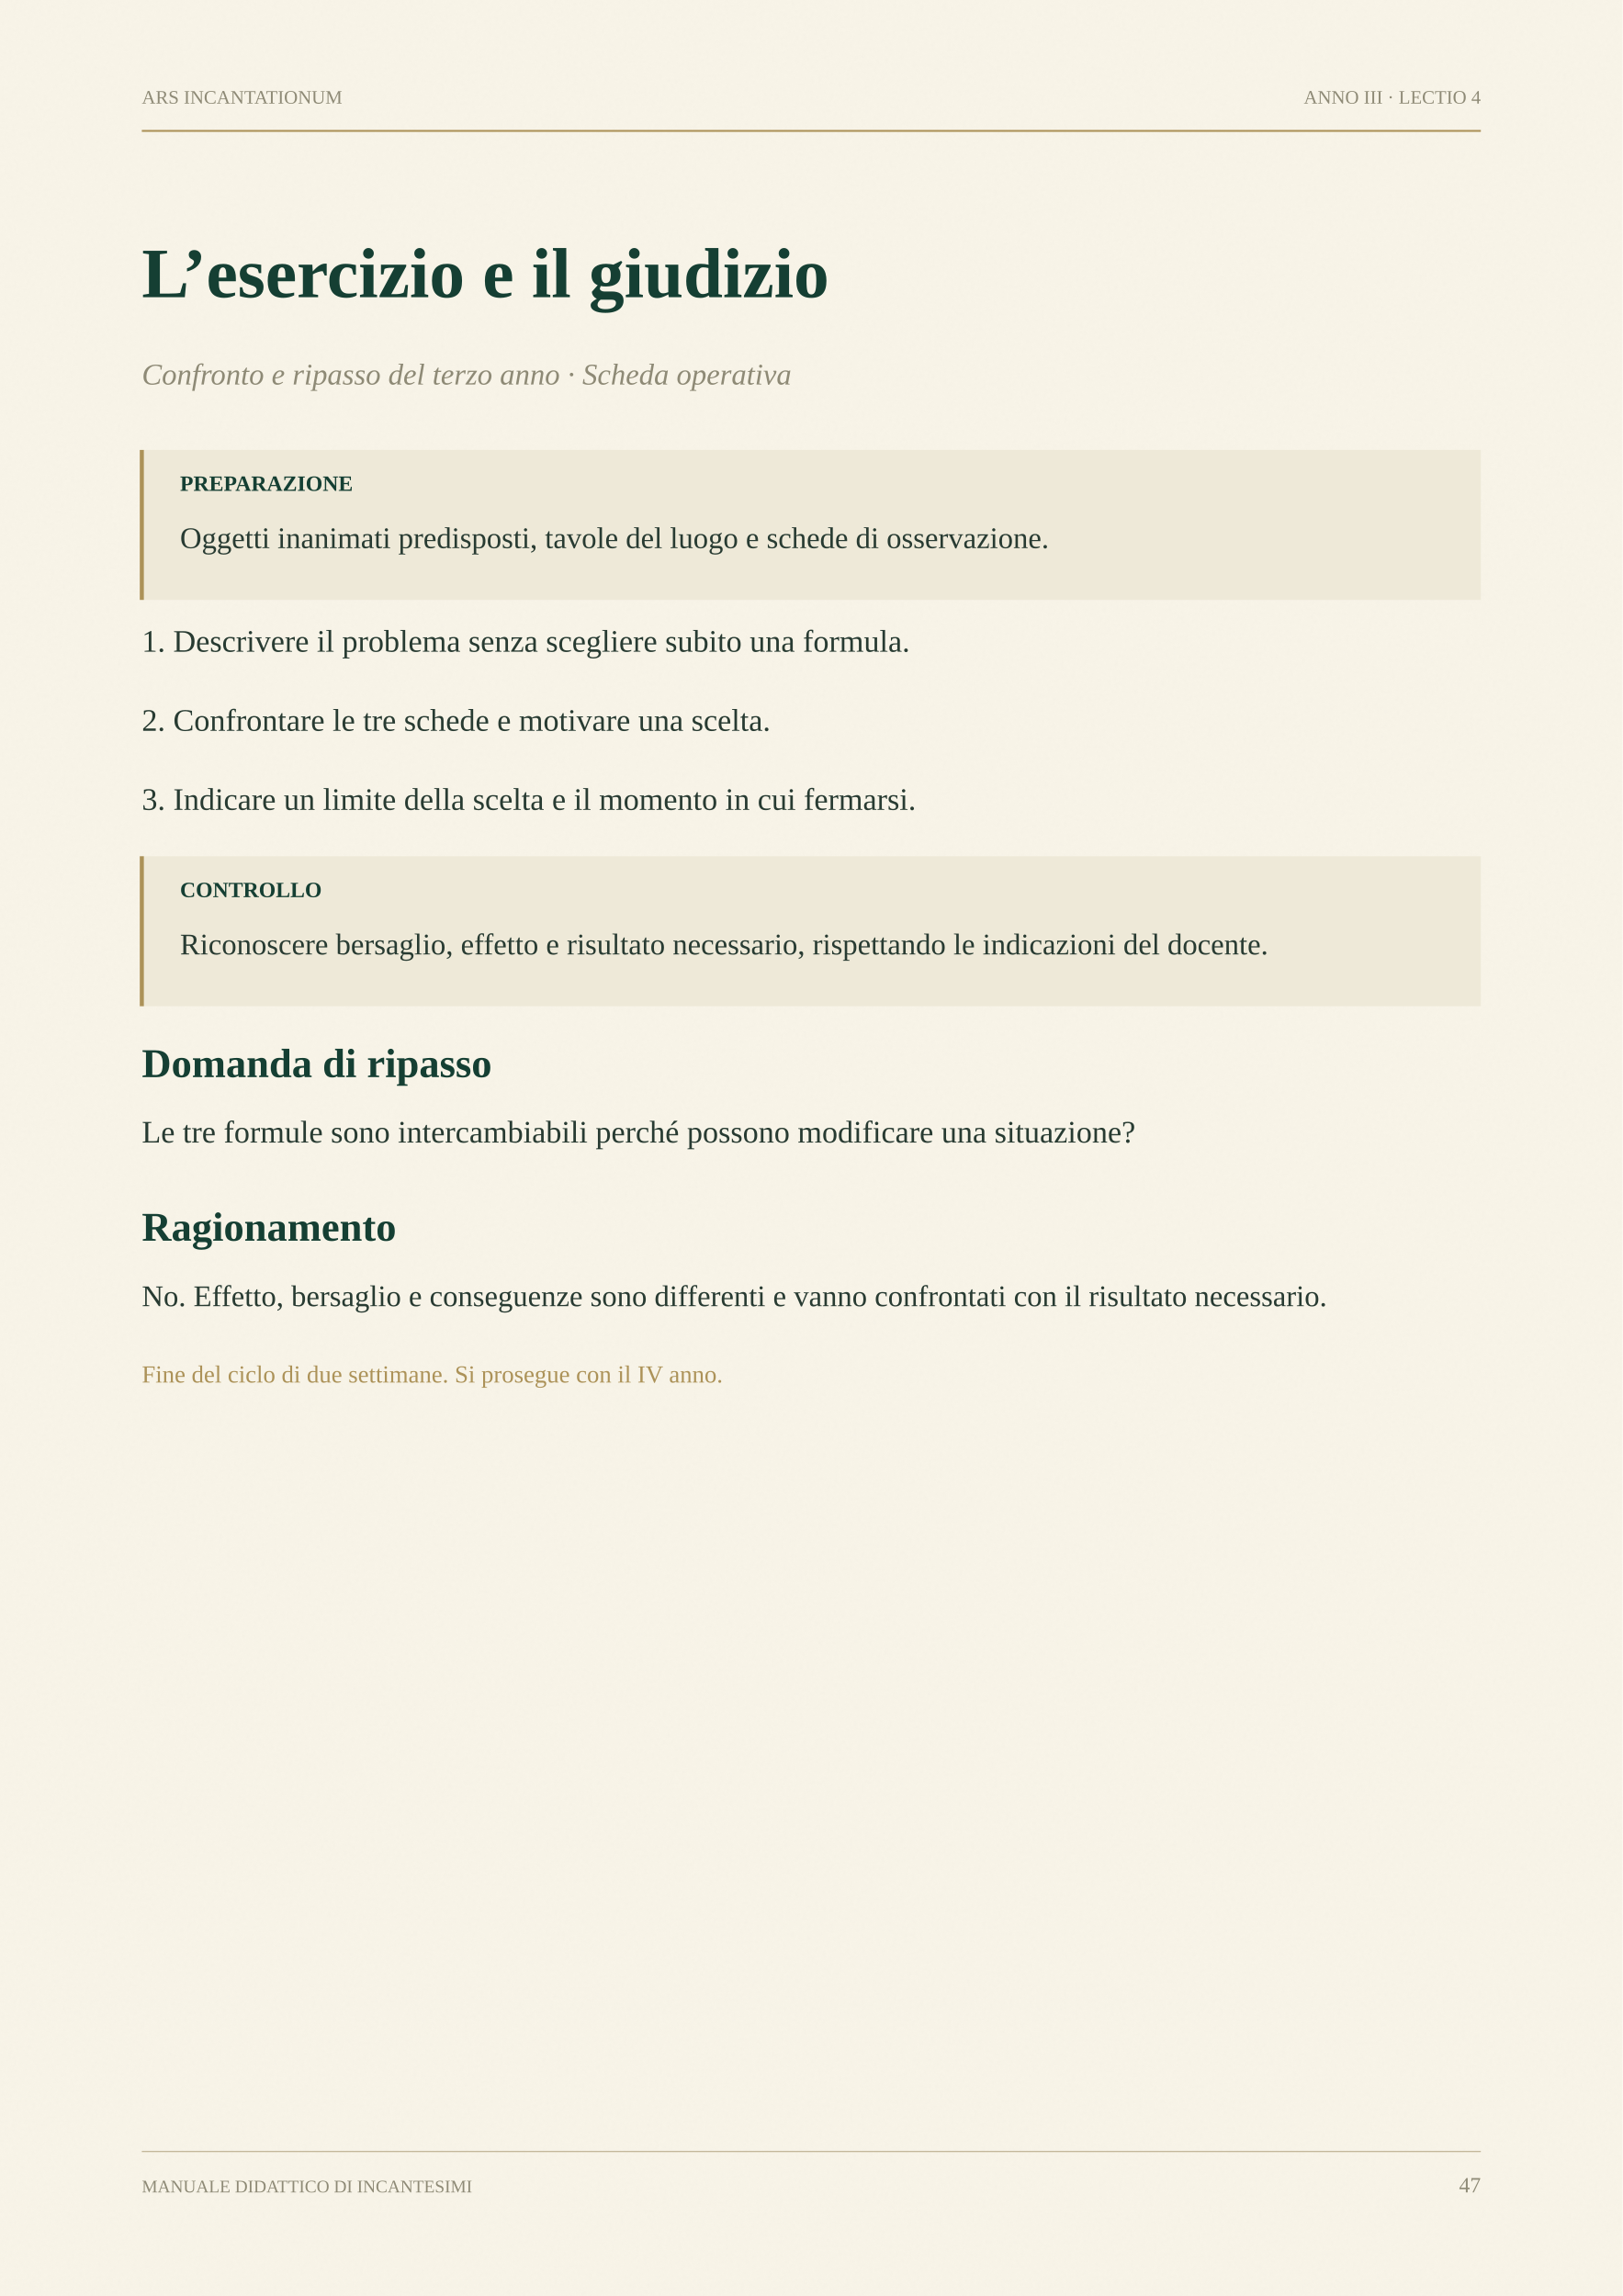
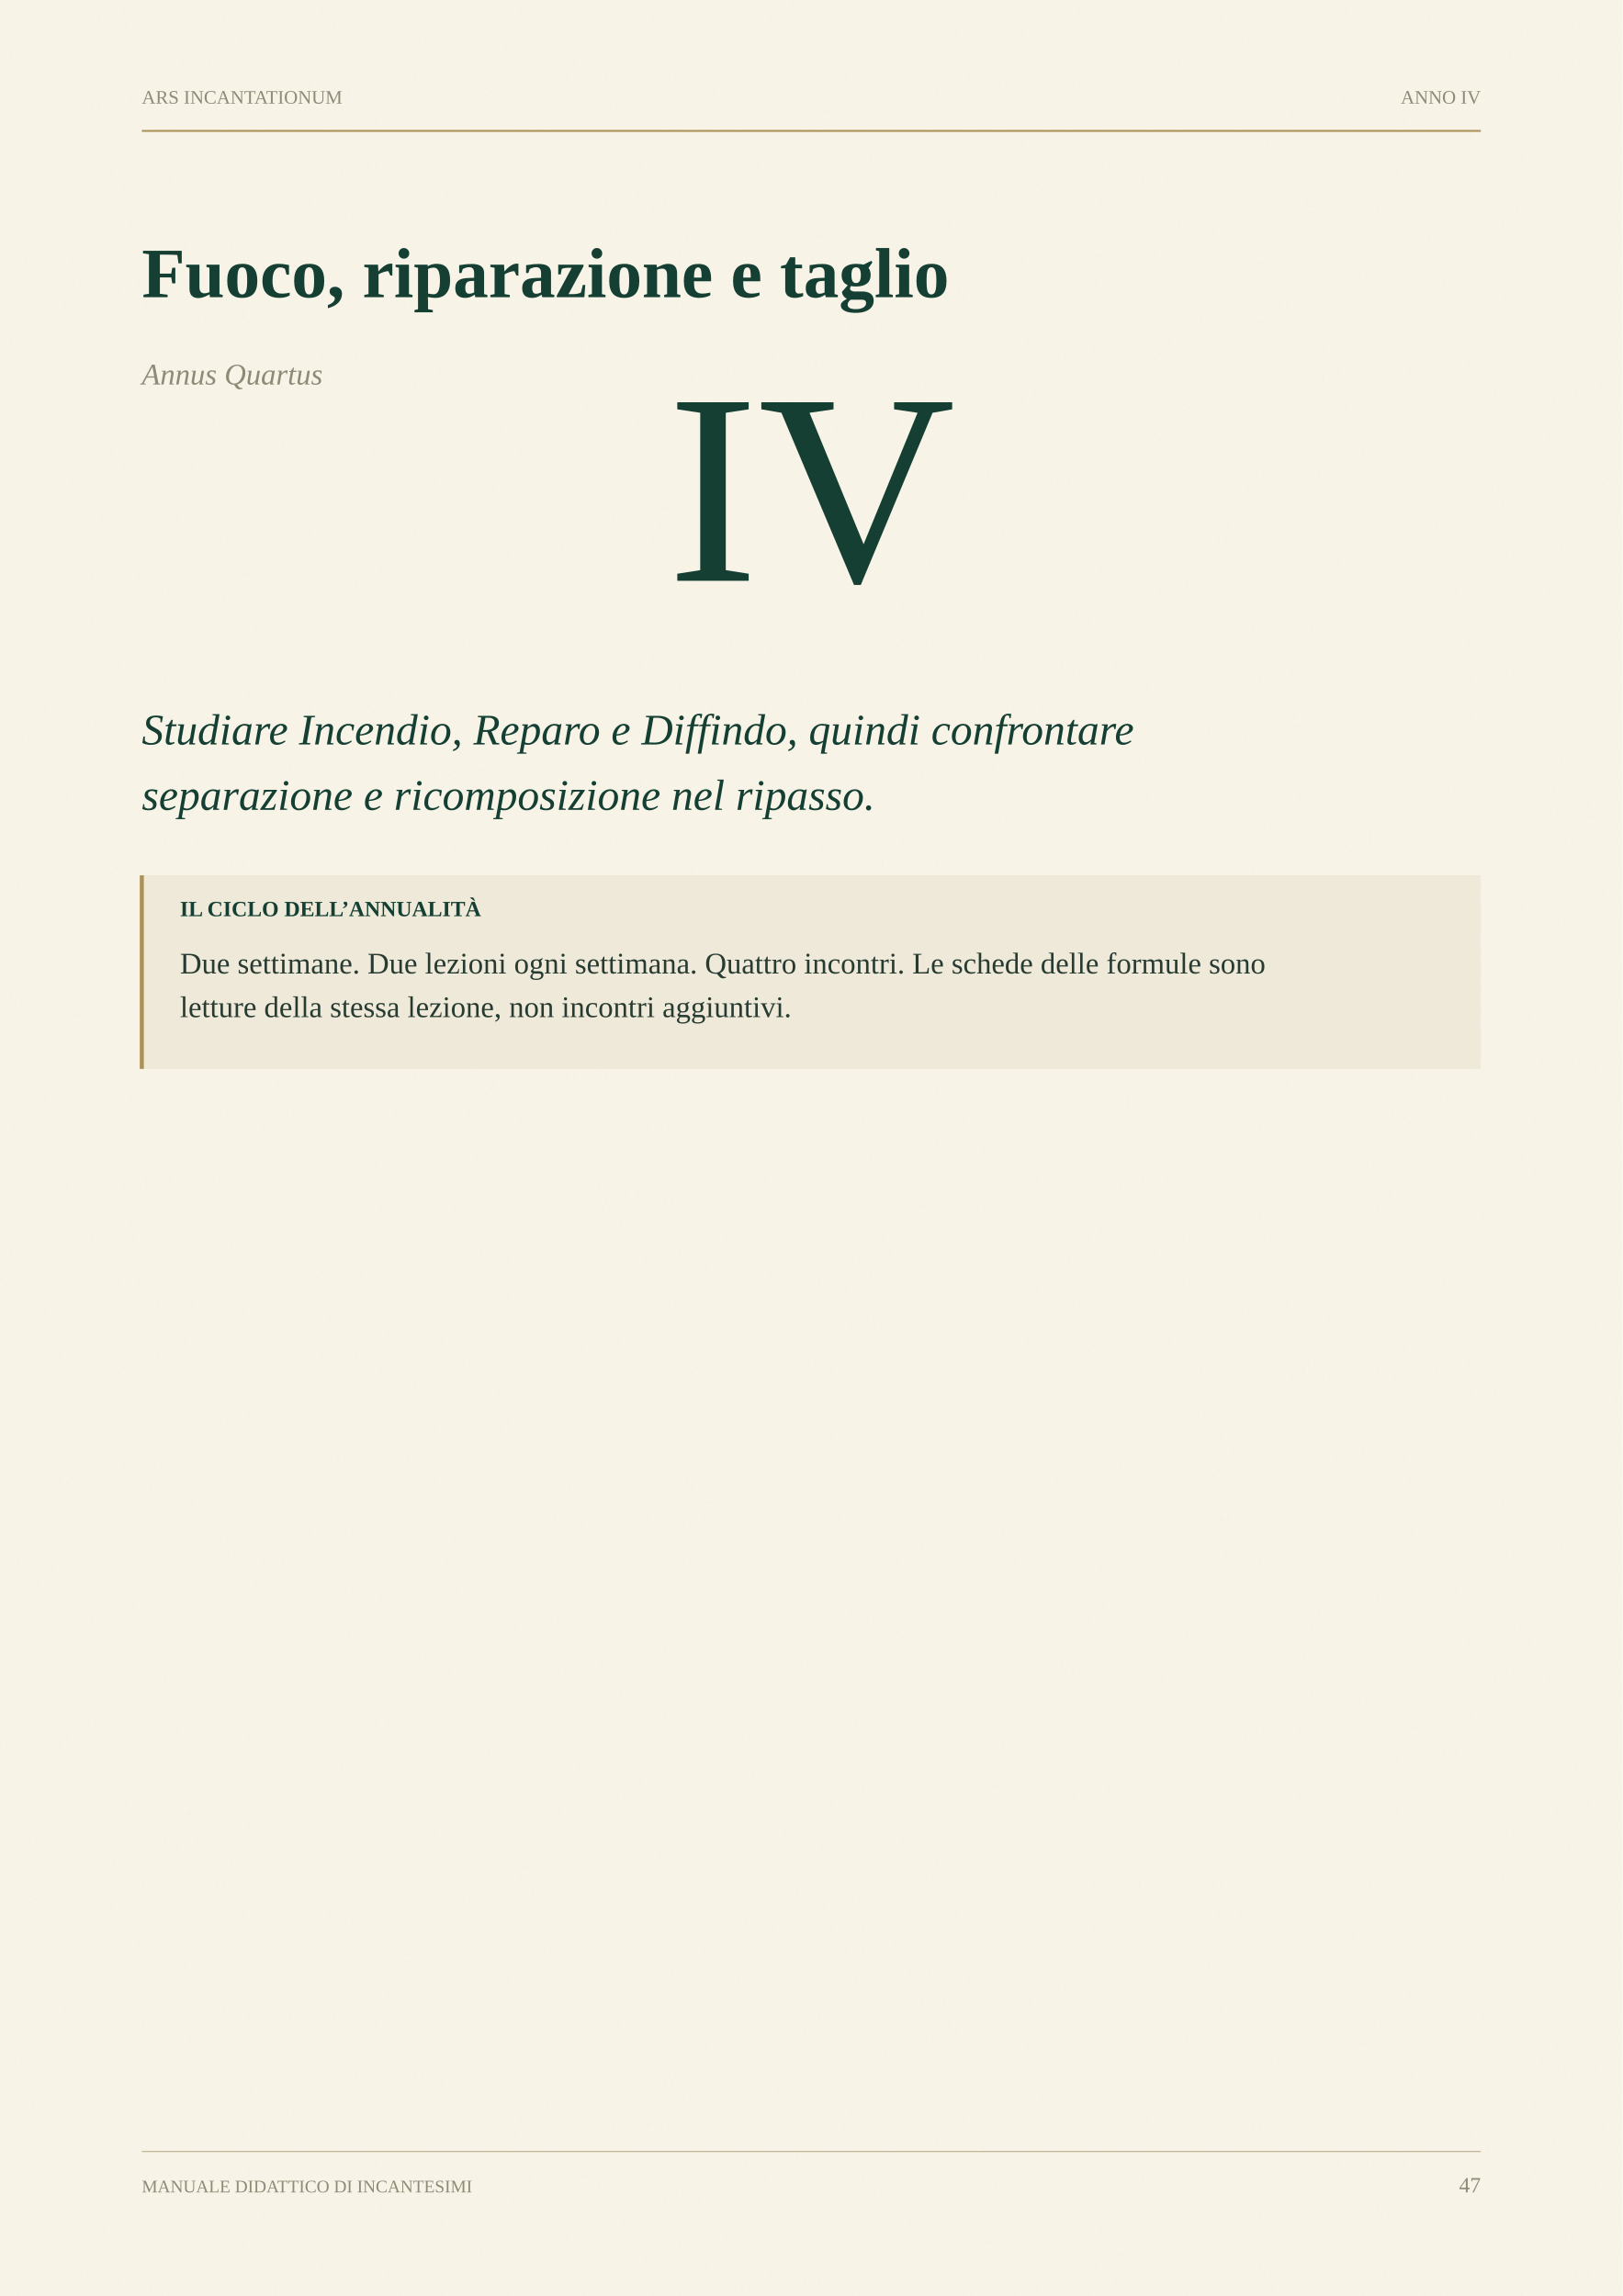
<svg xmlns="http://www.w3.org/2000/svg" width="595" height="842" viewBox="0 0 595 842">
  <defs>
    <filter id="grain">
      <feTurbulence type="fractalNoise" baseFrequency=".7" numOctaves="3" stitchTiles="stitch" />
      <feColorMatrix type="saturate" values="0" />
    </filter>
    <pattern id="paper" width="595" height="842" patternUnits="userSpaceOnUse">
      <rect width="595" height="842" filter="url(#grain)" opacity=".17" />
    </pattern>
    <linearGradient id="leather">
      <stop stop-color="#06271b" />
      <stop offset=".12" stop-color="#17583a" />
      <stop offset=".6" stop-color="#0c402a" />
      <stop offset="1" stop-color="#042015" />
    </linearGradient>
  </defs>
  <rect width="595" height="842" fill="#f8f4e8" />
  <rect width="595" height="842" fill="url(#paper)" opacity=".17" />
  <text x="52" y="38" font-family="Georgia, Times New Roman, serif" font-size="7" fill="#8e8a76">ARS INCANTATIONUM</text>
-   <text x="543" y="38" font-family="Georgia, Times New Roman, serif" font-size="7" fill="#8e8a76" text-anchor="end">ANNO III · LECTIO 4</text>
+   <text x="543" y="38" font-family="Georgia, Times New Roman, serif" font-size="7" fill="#8e8a76" text-anchor="end">ANNO IV</text>
  <path d="M52 48H543" stroke="#ac9258" stroke-width=".7" />
-   <text x="52" y="109" font-family="Georgia, Times New Roman, serif" font-size="26" fill="#153f33" font-weight="bold">L’esercizio e il giudizio</text>
-   <text x="52" y="141" font-family="Georgia, Times New Roman, serif" font-size="11" fill="#8e8a76" font-style="italic">Confronto e ripasso del terzo anno · Scheda operativa</text>
-   <rect x="52" y="165" width="491" height="55" fill="#eee9d8" />
-   <path d="M52 165v55" stroke="#ac9258" stroke-width="1.5" />
-   <text x="66" y="180" font-family="Georgia, Times New Roman, serif" font-size="8" fill="#153f33" font-weight="bold">PREPARAZIONE</text>
-   <text x="66" y="201" font-family="Georgia, Times New Roman, serif" font-size="11" fill="#283b32">Oggetti inanimati predisposti, tavole del luogo e schede di osservazione.</text>
-   <text x="52" y="239" font-family="Georgia, Times New Roman, serif" font-size="11.5" fill="#283b32">1. Descrivere il problema senza scegliere subito una formula.</text>
-   <text x="52" y="268" font-family="Georgia, Times New Roman, serif" font-size="11.5" fill="#283b32">2. Confrontare le tre schede e motivare una scelta.</text>
-   <text x="52" y="297" font-family="Georgia, Times New Roman, serif" font-size="11.5" fill="#283b32">3. Indicare un limite della scelta e il momento in cui fermarsi.</text>
-   <rect x="52" y="314" width="491" height="55" fill="#eee9d8" />
-   <path d="M52 314v55" stroke="#ac9258" stroke-width="1.5" />
-   <text x="66" y="329" font-family="Georgia, Times New Roman, serif" font-size="8" fill="#153f33" font-weight="bold">CONTROLLO</text>
-   <text x="66" y="350" font-family="Georgia, Times New Roman, serif" font-size="11" fill="#283b32">Riconoscere bersaglio, effetto e risultato necessario, rispettando le indicazioni del docente.</text>
-   <text x="52" y="395" font-family="Georgia, Times New Roman, serif" font-size="15" fill="#153f33" font-weight="bold">Domanda di ripasso</text>
-   <text x="52" y="419" font-family="Georgia, Times New Roman, serif" font-size="11.5" fill="#283b32">Le tre formule sono intercambiabili perché possono modificare una situazione?</text>
-   <text x="52" y="455" font-family="Georgia, Times New Roman, serif" font-size="15" fill="#153f33" font-weight="bold">Ragionamento</text>
-   <text x="52" y="479" font-family="Georgia, Times New Roman, serif" font-size="11" fill="#283b32">No. Effetto, bersaglio e conseguenze sono differenti e vanno confrontati con il risultato necessario.</text>
-   <text x="52" y="507" font-family="Georgia, Times New Roman, serif" font-size="9" fill="#ac9258">Fine del ciclo di due settimane. Si prosegue con il IV anno.</text>
+   <text x="52" y="109" font-family="Georgia, Times New Roman, serif" font-size="26" fill="#153f33" font-weight="bold">Fuoco, riparazione e taglio</text>
+   <text x="52" y="141" font-family="Georgia, Times New Roman, serif" font-size="11" fill="#8e8a76" font-style="italic">Annus Quartus</text>
+   <text x="297.5" y="213" font-family="Georgia, Times New Roman, serif" font-size="100" fill="#153f33" text-anchor="middle">IV</text>
+   <text x="52" y="273" font-family="Georgia, Times New Roman, serif" font-size="16" fill="#153f33" font-style="italic">Studiare Incendio, Reparo e Diffindo, quindi confrontare</text>
+   <text x="52" y="297" font-family="Georgia, Times New Roman, serif" font-size="16" fill="#153f33" font-style="italic">separazione e ricomposizione nel ripasso.</text>
+   <rect x="52" y="321" width="491" height="71" fill="#eee9d8" />
+   <path d="M52 321v71" stroke="#ac9258" stroke-width="1.5" />
+   <text x="66" y="336" font-family="Georgia, Times New Roman, serif" font-size="8" fill="#153f33" font-weight="bold">IL CICLO DELL’ANNUALITÀ</text>
+   <text x="66" y="357" font-family="Georgia, Times New Roman, serif" font-size="11" fill="#283b32">Due settimane. Due lezioni ogni settimana. Quattro incontri. Le schede delle formule sono</text>
+   <text x="66" y="373" font-family="Georgia, Times New Roman, serif" font-size="11" fill="#283b32">letture della stessa lezione, non incontri aggiuntivi.</text>
  <path d="M52 789H543" stroke="#c3b89b" stroke-width=".45" />
  <text x="52" y="804" font-family="Georgia, Times New Roman, serif" font-size="6.5" fill="#8e8a76">MANUALE DIDATTICO DI INCANTESIMI</text>
  <text x="543" y="804" font-family="Georgia, Times New Roman, serif" font-size="8" fill="#8e8a76" text-anchor="end">47</text>
</svg>
